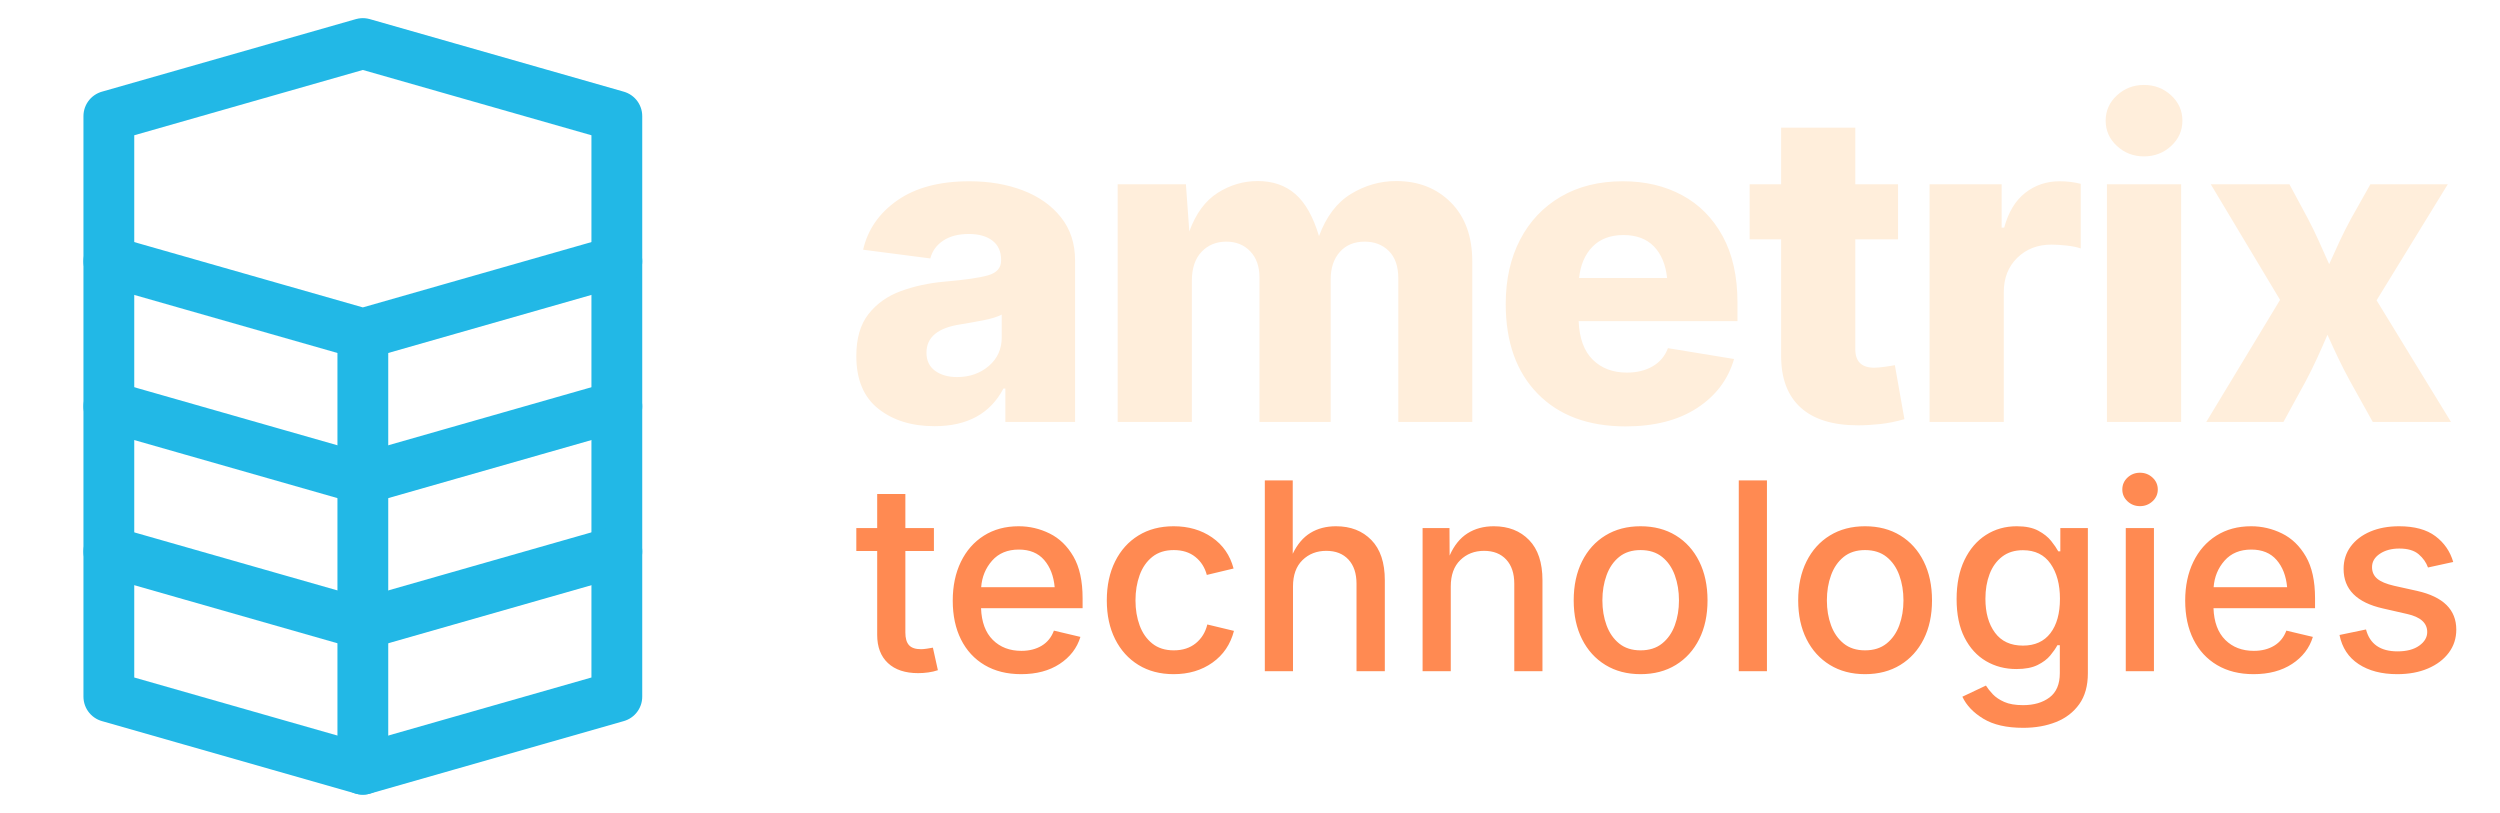
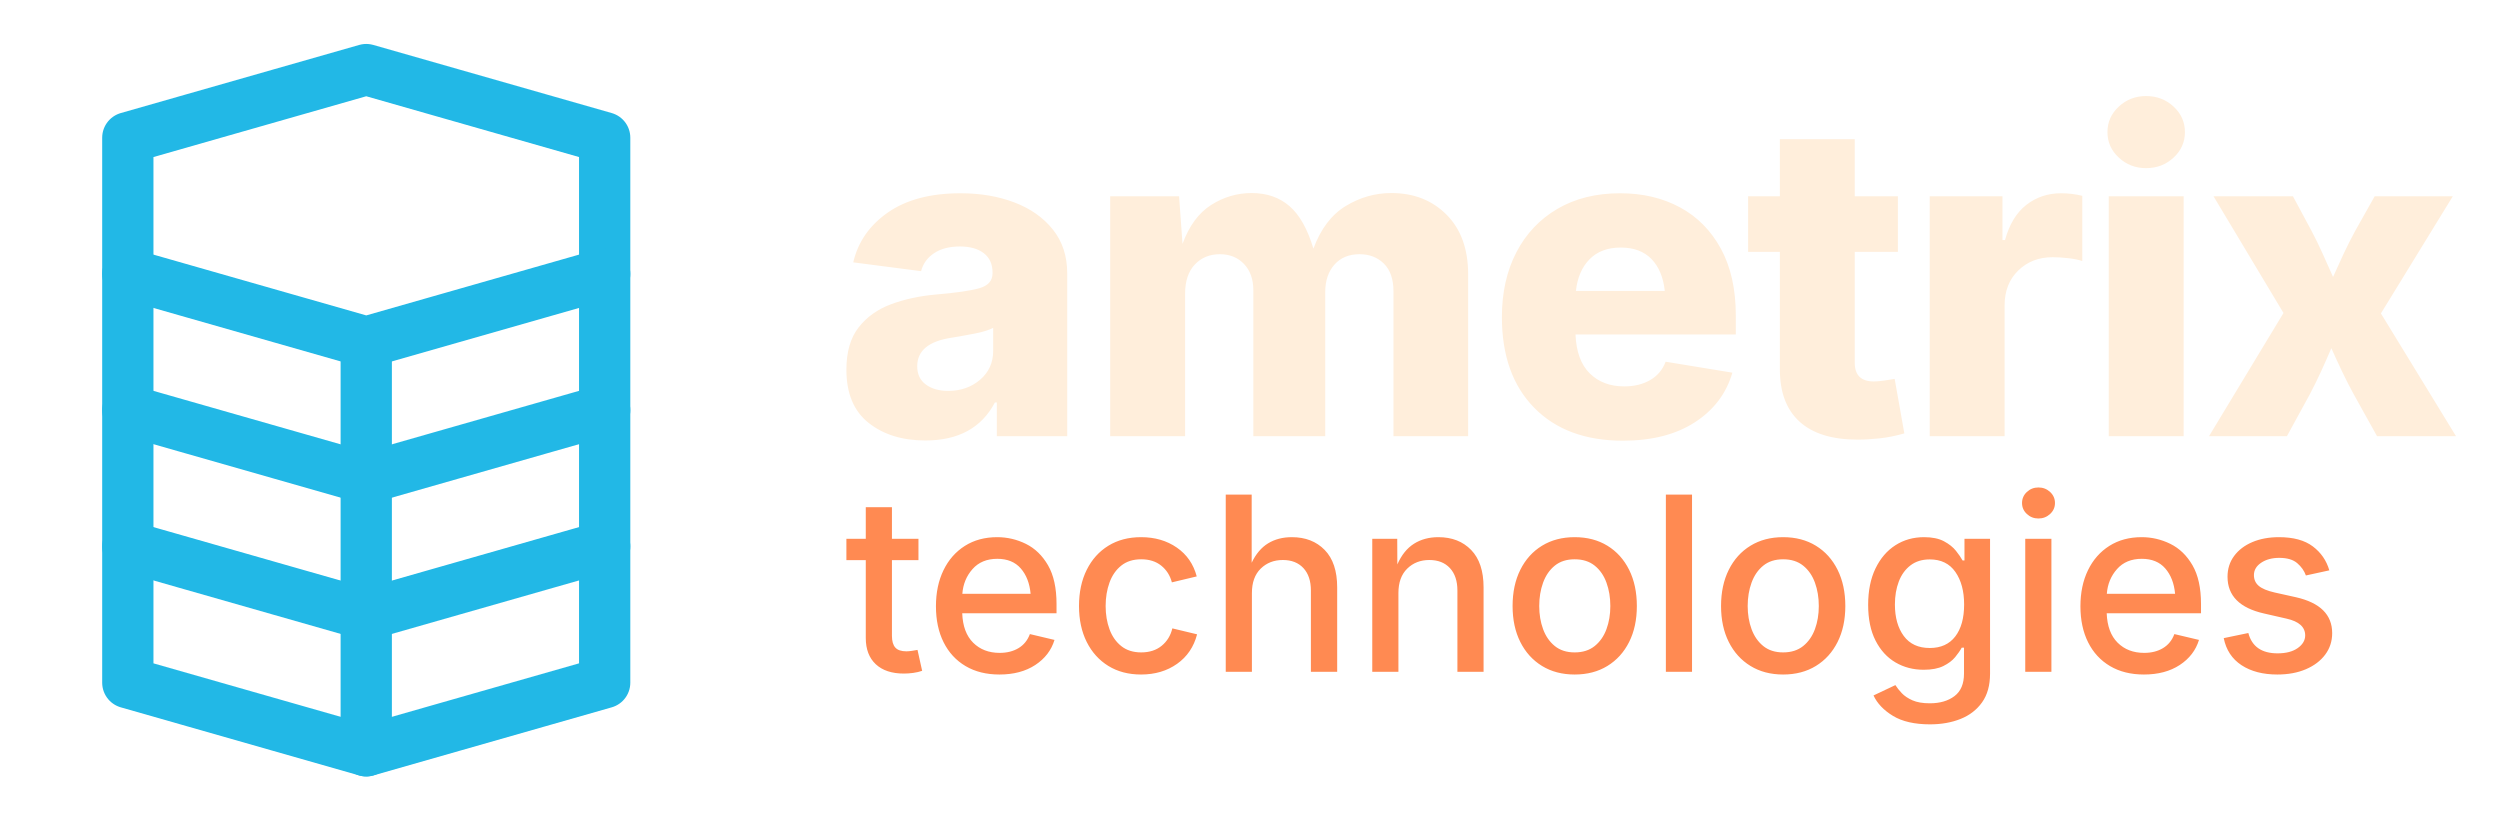
- <svg xmlns="http://www.w3.org/2000/svg" viewBox="0 0 344.5 112" width="344.5" height="112" role="img" aria-label="Ametrix Technologies">
+ <svg xmlns="http://www.w3.org/2000/svg" viewBox="0 0 341.3 112" width="341.3" height="112" role="img" aria-label="Ametrix Technologies">
  <g transform="translate(0 0)" fill="none" stroke="#22B8E6" stroke-width="7" stroke-linejoin="round" stroke-linecap="round">
-     <path d="M50 6 L85 16 L85 96 L50 106 L15 96 L15 16 Z" />
-     <path d="M15 36 L50 46 L85 36" />
-     <path d="M50 46 L50 106" />
-     <path d="M15 56 L50 66 L85 56" />
-     <path d="M15 76 L50 86 L85 76" />
+     <path d="M50 9.5 L82.55 18.8 L82.55 93.2 L50 102.5 L17.45 93.2 L17.45 18.8 Z" />
+     <path d="M17.45 37.4 L50 46.7 L82.55 37.4" />
+     <path d="M50 46.7 L50 102.5" />
+     <path d="M17.45 56 L50 65.3 L82.55 56" />
+     <path d="M17.45 74.6 L50 83.9 L82.55 74.6" />
  </g>
-   <path fill="#FFEEDB" d="M128.781 58.728Q124.064 58.728 121.032 56.325Q118.0 53.923 118.0 49.06Q118.0 45.427 119.67 43.288Q121.34 41.15 124.108 40.124Q126.877 39.099 130.188 38.806Q134.348 38.454 136.149 37.942Q137.951 37.429 137.951 35.905V35.788Q137.951 34.089 136.765 33.166Q135.578 32.243 133.498 32.243Q131.359 32.243 129.982 33.151Q128.605 34.06 128.195 35.612L118.938 34.411Q119.904 30.222 123.669 27.6Q127.434 24.978 133.586 24.978Q137.658 24.978 140.954 26.237Q144.25 27.497 146.198 29.943Q148.146 32.39 148.146 35.905V58.142H138.537V53.542H138.273Q135.549 58.728 128.781 58.728ZM131.887 51.96Q134.465 51.96 136.252 50.437Q138.039 48.913 138.039 46.482V43.347Q137.16 43.816 135.49 44.138Q133.82 44.46 132.385 44.694Q127.668 45.398 127.668 48.591Q127.668 50.232 128.854 51.096Q130.041 51.96 131.887 51.96Z M154.014 58.142V25.388H163.418L163.887 31.892Q165.235 28.2 167.798 26.574Q170.362 24.948 173.321 24.948Q176.426 24.948 178.492 26.735Q180.557 28.523 181.758 32.536Q183.252 28.493 186.167 26.721Q189.082 24.948 192.393 24.948Q196.993 24.948 199.937 27.907Q202.881 30.866 202.881 36.052V58.142H192.686V38.366Q192.686 35.876 191.382 34.587Q190.079 33.298 188.057 33.298Q185.889 33.298 184.629 34.719Q183.37 36.14 183.37 38.484V58.142H173.555V38.22Q173.555 35.964 172.281 34.631Q171.006 33.298 168.985 33.298Q166.905 33.298 165.572 34.704Q164.239 36.11 164.239 38.689V58.142Z M224.012 58.757Q216.307 58.757 211.898 54.26Q207.489 49.763 207.489 41.882Q207.489 36.843 209.467 33.034Q211.444 29.226 215.077 27.102Q218.71 24.978 223.632 24.978Q228.231 24.978 231.791 26.897Q235.35 28.816 237.387 32.551Q239.423 36.286 239.423 41.677V44.255H217.538Q217.684 47.8 219.486 49.572Q221.288 51.345 224.188 51.345Q226.239 51.345 227.733 50.481Q229.227 49.616 229.843 47.976L238.954 49.47Q237.723 53.718 233.842 56.237Q229.96 58.757 224.012 58.757ZM217.596 38.308H229.725Q229.432 35.525 227.909 33.957Q226.386 32.39 223.72 32.39Q221.024 32.39 219.457 33.986Q217.889 35.583 217.596 38.308Z M261.55 25.388V32.976H255.661V48.122Q255.661 50.671 258.269 50.671Q258.796 50.671 259.748 50.539Q260.7 50.407 261.111 50.319L262.429 57.761Q260.7 58.259 259.089 58.435Q257.478 58.61 256.042 58.61Q250.827 58.61 248.132 56.164Q245.437 53.718 245.437 49.03V32.976H241.101V25.388H245.437V17.595H255.661V25.388Z M265.894 58.142V25.388H275.826V31.364H276.177Q277.056 28.142 279.092 26.56Q281.129 24.978 283.824 24.978Q285.318 24.978 286.724 25.329V34.235Q285.992 33.972 284.805 33.84Q283.619 33.708 282.681 33.708Q279.839 33.708 277.979 35.525Q276.119 37.341 276.119 40.271V58.142Z M290.336 58.142V25.388H300.561V58.142ZM295.434 21.55Q293.266 21.55 291.713 20.114Q290.16 18.679 290.16 16.628Q290.16 14.577 291.713 13.142Q293.266 11.706 295.434 11.706Q297.631 11.706 299.184 13.142Q300.736 14.577 300.736 16.628Q300.736 18.679 299.184 20.114Q297.631 21.55 295.434 21.55Z M304.026 58.142 314.192 41.325 304.641 25.388H315.481L318 30.075Q318.821 31.628 319.538 33.225Q320.256 34.821 320.959 36.403Q321.663 34.821 322.41 33.225Q323.157 31.628 324.006 30.075L326.643 25.388H337.307L327.493 41.384L337.746 58.142H326.965L323.801 52.458Q322.952 50.905 322.19 49.309Q321.428 47.712 320.725 46.13Q320.051 47.712 319.319 49.309Q318.586 50.905 317.766 52.458L314.661 58.142Z" />
-   <path fill="#FF8A52" d="M128.694 72.765V75.924H124.759V87.165Q124.759 88.347 125.262 88.903Q125.765 89.459 126.912 89.459Q127.229 89.459 127.714 89.388Q128.2 89.318 128.553 89.247L129.241 92.353Q128.623 92.565 127.909 92.662Q127.194 92.759 126.523 92.759Q123.841 92.759 122.359 91.373Q120.876 89.988 120.876 87.482V75.924H118.0V72.765H120.876V68.071H124.759V72.765Z M140.711 92.9Q137.8 92.9 135.682 91.647Q133.564 90.394 132.426 88.118Q131.288 85.841 131.288 82.771Q131.288 79.735 132.408 77.424Q133.529 75.112 135.576 73.815Q137.623 72.518 140.376 72.518Q142.617 72.518 144.638 73.515Q146.658 74.512 147.92 76.691Q149.182 78.871 149.182 82.435V83.812H135.188Q135.294 86.671 136.811 88.179Q138.329 89.688 140.747 89.688Q142.37 89.688 143.544 88.982Q144.717 88.276 145.229 86.9L148.882 87.765Q148.176 90.076 146.023 91.488Q143.87 92.9 140.711 92.9ZM135.205 80.918H145.335Q145.123 78.588 143.879 77.159Q142.635 75.73 140.394 75.73Q138.064 75.73 136.714 77.256Q135.364 78.783 135.205 80.918Z M161.728 92.9Q158.94 92.9 156.876 91.629Q154.811 90.359 153.664 88.074Q152.517 85.788 152.517 82.735Q152.517 79.665 153.664 77.362Q154.811 75.059 156.876 73.789Q158.94 72.518 161.728 72.518Q164.799 72.518 167.031 74.062Q169.263 75.606 169.987 78.341L166.299 79.224Q165.893 77.688 164.719 76.744Q163.546 75.8 161.746 75.8Q159.964 75.8 158.79 76.736Q157.617 77.671 157.043 79.25Q156.47 80.83 156.47 82.735Q156.47 84.624 157.043 86.185Q157.617 87.747 158.79 88.682Q159.964 89.618 161.746 89.618Q163.581 89.618 164.781 88.638Q165.981 87.659 166.369 86.053L170.04 86.935Q169.316 89.723 167.075 91.312Q164.834 92.9 161.728 92.9Z M178.175 80.812V92.494H174.293V66.201H178.14V76.312Q179.075 74.353 180.575 73.436Q182.075 72.518 184.104 72.518Q187.122 72.518 188.975 74.415Q190.828 76.312 190.828 79.965V92.494H186.928V80.441Q186.928 78.306 185.816 77.106Q184.704 75.906 182.763 75.906Q180.787 75.906 179.481 77.186Q178.175 78.465 178.175 80.812Z M199.916 80.812V92.494H196.033V72.765H199.739L199.757 76.559Q200.674 74.477 202.219 73.497Q203.763 72.518 205.845 72.518Q208.863 72.518 210.707 74.415Q212.551 76.312 212.551 79.965V92.494H208.668V80.441Q208.668 78.306 207.557 77.106Q206.445 75.906 204.504 75.906Q202.527 75.906 201.222 77.186Q199.916 78.465 199.916 80.812Z M226.068 92.9Q223.297 92.9 221.224 91.629Q219.15 90.359 218.003 88.074Q216.856 85.788 216.856 82.735Q216.856 79.665 218.003 77.362Q219.15 75.059 221.224 73.789Q223.297 72.518 226.068 72.518Q228.856 72.518 230.93 73.789Q233.003 75.059 234.15 77.362Q235.297 79.665 235.297 82.735Q235.297 85.788 234.15 88.074Q233.003 90.359 230.93 91.629Q228.856 92.9 226.068 92.9ZM226.068 89.618Q227.868 89.618 229.041 88.674Q230.215 87.729 230.788 86.168Q231.362 84.606 231.362 82.735Q231.362 80.847 230.788 79.268Q230.215 77.688 229.041 76.744Q227.868 75.8 226.068 75.8Q224.286 75.8 223.121 76.744Q221.956 77.688 221.383 79.268Q220.809 80.847 220.809 82.735Q220.809 84.606 221.383 86.168Q221.956 87.729 223.121 88.674Q224.286 89.618 226.068 89.618Z M243.485 66.201V92.494H239.603V66.201Z M257.003 92.9Q254.232 92.9 252.159 91.629Q250.085 90.359 248.938 88.074Q247.791 85.788 247.791 82.735Q247.791 79.665 248.938 77.362Q250.085 75.059 252.159 73.789Q254.232 72.518 257.003 72.518Q259.791 72.518 261.864 73.789Q263.938 75.059 265.085 77.362Q266.232 79.665 266.232 82.735Q266.232 85.788 265.085 88.074Q263.938 90.359 261.864 91.629Q259.791 92.9 257.003 92.9ZM257.003 89.618Q258.802 89.618 259.976 88.674Q261.149 87.729 261.723 86.168Q262.297 84.606 262.297 82.735Q262.297 80.847 261.723 79.268Q261.149 77.688 259.976 76.744Q258.802 75.8 257.003 75.8Q255.22 75.8 254.056 76.744Q252.891 77.688 252.317 79.268Q251.744 80.847 251.744 82.735Q251.744 84.606 252.317 86.168Q252.891 87.729 254.056 88.674Q255.22 89.618 257.003 89.618Z M278.796 100.294Q275.373 100.294 273.308 99.041Q271.243 97.788 270.414 96.006L273.661 94.47Q274.014 95.035 274.605 95.662Q275.196 96.288 276.193 96.729Q277.19 97.17 278.778 97.17Q281.02 97.17 282.431 96.103Q283.843 95.035 283.843 92.759V88.912H283.508Q283.155 89.565 282.528 90.323Q281.902 91.082 280.781 91.638Q279.661 92.194 277.861 92.194Q275.531 92.194 273.67 91.1Q271.808 90.006 270.714 87.862Q269.62 85.718 269.62 82.559Q269.62 79.418 270.705 77.168Q271.79 74.918 273.661 73.718Q275.531 72.518 277.914 72.518Q279.731 72.518 280.87 73.127Q282.008 73.736 282.652 74.547Q283.296 75.359 283.631 75.977H283.914V72.765H287.708V92.776Q287.708 95.37 286.525 97.029Q285.343 98.688 283.331 99.491Q281.32 100.294 278.796 100.294ZM278.761 88.965Q281.231 88.965 282.546 87.253Q283.861 85.541 283.861 82.506Q283.861 79.541 282.564 77.68Q281.267 75.818 278.761 75.818Q277.049 75.818 275.893 76.709Q274.737 77.6 274.164 79.109Q273.59 80.618 273.59 82.506Q273.59 85.4 274.905 87.182Q276.22 88.965 278.761 88.965Z M292.931 92.494V72.765H296.813V92.494ZM294.89 69.747Q293.884 69.747 293.169 69.077Q292.455 68.406 292.455 67.453Q292.455 66.483 293.169 65.812Q293.884 65.142 294.89 65.142Q295.896 65.142 296.619 65.812Q297.343 66.483 297.343 67.453Q297.343 68.406 296.619 69.077Q295.896 69.747 294.89 69.747Z M310.542 92.9Q307.631 92.9 305.513 91.647Q303.396 90.394 302.257 88.118Q301.119 85.841 301.119 82.771Q301.119 79.735 302.24 77.424Q303.36 75.112 305.407 73.815Q307.454 72.518 310.207 72.518Q312.448 72.518 314.469 73.515Q316.489 74.512 317.751 76.691Q319.013 78.871 319.013 82.435V83.812H305.019Q305.125 86.671 306.642 88.179Q308.16 89.688 310.578 89.688Q312.201 89.688 313.375 88.982Q314.548 88.276 315.06 86.9L318.713 87.765Q318.007 90.076 315.854 91.488Q313.701 92.9 310.542 92.9ZM305.037 80.918H315.166Q314.954 78.588 313.71 77.159Q312.466 75.73 310.225 75.73Q307.895 75.73 306.545 77.256Q305.195 78.783 305.037 80.918Z M330.342 92.9Q327.13 92.9 325.021 91.515Q322.913 90.129 322.383 87.5L326.036 86.741Q326.83 89.759 330.377 89.759Q332.265 89.759 333.368 88.974Q334.471 88.188 334.471 87.094Q334.471 85.224 331.701 84.606L328.383 83.847Q322.948 82.63 322.948 78.394Q322.948 76.63 323.927 75.306Q324.907 73.983 326.627 73.25Q328.348 72.518 330.589 72.518Q333.783 72.518 335.601 73.886Q337.418 75.253 338.054 77.441L334.577 78.2Q334.207 77.159 333.289 76.374Q332.371 75.589 330.624 75.589Q329.018 75.589 327.942 76.312Q326.866 77.036 326.866 78.147Q326.866 79.136 327.58 79.744Q328.295 80.353 329.918 80.724L333.095 81.43Q338.477 82.647 338.477 86.759Q338.477 88.559 337.445 89.944Q336.412 91.329 334.577 92.115Q332.742 92.9 330.342 92.9Z" />
+   <path fill="#FFEEDB" d="M126.331 60.134Q121.614 60.134 118.582 57.731Q115.55 55.329 115.55 50.466Q115.55 46.833 117.22 44.694Q118.89 42.556 121.658 41.53Q124.427 40.505 127.737 40.212Q131.898 39.86 133.699 39.348Q135.501 38.835 135.501 37.311V37.194Q135.501 35.495 134.315 34.572Q133.128 33.649 131.048 33.649Q128.909 33.649 127.532 34.558Q126.155 35.466 125.745 37.019L116.487 35.817Q117.454 31.628 121.219 29.006Q124.984 26.384 131.136 26.384Q135.208 26.384 138.504 27.644Q141.8 28.903 143.748 31.35Q145.696 33.796 145.696 37.311V59.548H136.087V54.948H135.823Q133.099 60.134 126.331 60.134ZM129.437 53.366Q132.015 53.366 133.802 51.843Q135.589 50.319 135.589 47.888V44.753Q134.71 45.222 133.04 45.544Q131.37 45.866 129.935 46.101Q125.218 46.804 125.218 49.997Q125.218 51.638 126.404 52.502Q127.591 53.366 129.437 53.366Z M151.564 59.548V26.794H160.968L161.437 33.298Q162.785 29.606 165.348 27.98Q167.912 26.354 170.871 26.354Q173.976 26.354 176.042 28.142Q178.107 29.929 179.308 33.942Q180.802 29.899 183.717 28.127Q186.632 26.354 189.943 26.354Q194.543 26.354 197.487 29.313Q200.431 32.272 200.431 37.458V59.548H190.236V39.772Q190.236 37.282 188.932 35.993Q187.629 34.704 185.607 34.704Q183.439 34.704 182.179 36.125Q180.92 37.546 180.92 39.89V59.548H171.105V39.626Q171.105 37.37 169.831 36.037Q168.556 34.704 166.535 34.704Q164.455 34.704 163.122 36.11Q161.789 37.517 161.789 40.095V59.548Z M221.562 60.163Q213.857 60.163 209.448 55.666Q205.039 51.169 205.039 43.288Q205.039 38.249 207.017 34.44Q208.994 30.632 212.627 28.508Q216.26 26.384 221.182 26.384Q225.781 26.384 229.341 28.303Q232.9 30.222 234.937 33.957Q236.973 37.692 236.973 43.083V45.661H215.088Q215.234 49.206 217.036 50.978Q218.838 52.751 221.738 52.751Q223.789 52.751 225.283 51.887Q226.777 51.022 227.393 49.382L236.504 50.876Q235.273 55.124 231.392 57.644Q227.51 60.163 221.562 60.163ZM215.146 39.714H227.275Q226.982 36.931 225.459 35.363Q223.936 33.796 221.27 33.796Q218.574 33.796 217.007 35.393Q215.439 36.989 215.146 39.714Z M259.1 26.794V34.382H253.211V49.528Q253.211 52.077 255.819 52.077Q256.346 52.077 257.298 51.945Q258.25 51.813 258.661 51.726L259.979 59.167Q258.25 59.665 256.639 59.841Q255.028 60.017 253.592 60.017Q248.377 60.017 245.682 57.57Q242.987 55.124 242.987 50.436V34.382H238.651V26.794H242.987V19.001H253.211V26.794Z M263.444 59.548V26.794H273.376V32.77H273.727Q274.606 29.548 276.642 27.966Q278.679 26.384 281.374 26.384Q282.868 26.384 284.274 26.735V35.642Q283.542 35.378 282.355 35.246Q281.169 35.114 280.231 35.114Q277.389 35.114 275.529 36.931Q273.669 38.747 273.669 41.677V59.548Z M287.886 59.548V26.794H298.111V59.548ZM292.984 22.956Q290.816 22.956 289.263 21.52Q287.71 20.085 287.71 18.034Q287.71 15.983 289.263 14.548Q290.816 13.112 292.984 13.112Q295.181 13.112 296.734 14.548Q298.286 15.983 298.286 18.034Q298.286 20.085 296.734 21.52Q295.181 22.956 292.984 22.956Z M301.576 59.548 311.742 42.731 302.191 26.794H313.031L315.55 31.481Q316.371 33.034 317.088 34.631Q317.806 36.227 318.509 37.81Q319.212 36.227 319.96 34.631Q320.707 33.034 321.556 31.481L324.193 26.794H334.857L325.043 42.79L335.296 59.548H324.515L321.351 53.864Q320.502 52.311 319.74 50.715Q318.978 49.118 318.275 47.536Q317.601 49.118 316.869 50.715Q316.136 52.311 315.316 53.864L312.211 59.548Z" />
+   <path fill="#FF8A52" d="M125.388 73.561V76.467H121.768V86.809Q121.768 87.897 122.231 88.408Q122.693 88.92 123.749 88.92Q124.041 88.92 124.487 88.855Q124.934 88.79 125.258 88.725L125.892 91.582Q125.323 91.777 124.666 91.866Q124.008 91.955 123.391 91.955Q120.924 91.955 119.56 90.681Q118.196 89.407 118.196 87.101V76.467H115.55V73.561H118.196V69.243H121.768V73.561Z M136.444 92.085Q133.766 92.085 131.817 90.933Q129.869 89.78 128.822 87.686Q127.775 85.591 127.775 82.766Q127.775 79.974 128.806 77.847Q129.837 75.721 131.72 74.527Q133.603 73.334 136.136 73.334Q138.198 73.334 140.057 74.251Q141.915 75.169 143.076 77.174Q144.237 79.179 144.237 82.458V83.724H131.363Q131.46 86.354 132.856 87.742Q134.253 89.131 136.477 89.131Q137.97 89.131 139.05 88.481Q140.13 87.832 140.6 86.565L143.961 87.361Q143.312 89.488 141.331 90.787Q139.35 92.085 136.444 92.085ZM131.379 81.062H140.698Q140.503 78.919 139.358 77.604Q138.214 76.289 136.152 76.289Q134.009 76.289 132.767 77.693Q131.525 79.097 131.379 81.062Z M155.78 92.085Q153.215 92.085 151.315 90.916Q149.416 89.747 148.361 87.645Q147.305 85.543 147.305 82.734Q147.305 79.909 148.361 77.79Q149.416 75.672 151.315 74.503Q153.215 73.334 155.78 73.334Q158.605 73.334 160.659 74.755Q162.712 76.175 163.378 78.692L159.985 79.503Q159.612 78.091 158.532 77.222Q157.452 76.354 155.796 76.354Q154.157 76.354 153.077 77.214Q151.997 78.075 151.47 79.528Q150.942 80.981 150.942 82.734Q150.942 84.471 151.47 85.908Q151.997 87.345 153.077 88.205Q154.157 89.066 155.796 89.066Q157.485 89.066 158.589 88.165Q159.693 87.264 160.05 85.786L163.427 86.598Q162.761 89.163 160.699 90.624Q158.637 92.085 155.78 92.085Z M170.911 80.964V91.712H167.339V67.522H170.879V76.825Q171.739 75.022 173.119 74.178Q174.499 73.334 176.366 73.334Q179.142 73.334 180.847 75.079Q182.551 76.825 182.551 80.185V91.712H178.964V80.623Q178.964 78.659 177.941 77.555Q176.918 76.451 175.132 76.451Q173.314 76.451 172.112 77.628Q170.911 78.805 170.911 80.964Z M190.912 80.964V91.712H187.341V73.561H190.75L190.766 77.052Q191.611 75.136 193.031 74.235Q194.452 73.334 196.367 73.334Q199.144 73.334 200.84 75.079Q202.537 76.825 202.537 80.185V91.712H198.965V80.623Q198.965 78.659 197.942 77.555Q196.919 76.451 195.133 76.451Q193.315 76.451 192.114 77.628Q190.912 78.805 190.912 80.964Z M214.973 92.085Q212.424 92.085 210.516 90.916Q208.608 89.747 207.553 87.645Q206.498 85.543 206.498 82.734Q206.498 79.909 207.553 77.79Q208.608 75.672 210.516 74.503Q212.424 73.334 214.973 73.334Q217.538 73.334 219.445 74.503Q221.353 75.672 222.408 77.79Q223.463 79.909 223.463 82.734Q223.463 85.543 222.408 87.645Q221.353 89.747 219.445 90.916Q217.538 92.085 214.973 92.085ZM214.973 89.066Q216.628 89.066 217.708 88.197Q218.788 87.328 219.315 85.892Q219.843 84.455 219.843 82.734Q219.843 80.997 219.315 79.544Q218.788 78.091 217.708 77.222Q216.628 76.354 214.973 76.354Q213.333 76.354 212.261 77.222Q211.19 78.091 210.662 79.544Q210.135 80.997 210.135 82.734Q210.135 84.455 210.662 85.892Q211.19 87.328 212.261 88.197Q213.333 89.066 214.973 89.066Z M230.996 67.522V91.712H227.425V67.522Z M243.432 92.085Q240.883 92.085 238.976 90.916Q237.068 89.747 236.013 87.645Q234.958 85.543 234.958 82.734Q234.958 79.909 236.013 77.79Q237.068 75.672 238.976 74.503Q240.883 73.334 243.432 73.334Q245.997 73.334 247.905 74.503Q249.813 75.672 250.868 77.79Q251.923 79.909 251.923 82.734Q251.923 85.543 250.868 87.645Q249.813 89.747 247.905 90.916Q245.997 92.085 243.432 92.085ZM243.432 89.066Q245.088 89.066 246.168 88.197Q247.248 87.328 247.775 85.892Q248.303 84.455 248.303 82.734Q248.303 80.997 247.775 79.544Q247.248 78.091 246.168 77.222Q245.088 76.354 243.432 76.354Q241.793 76.354 240.721 77.222Q239.65 78.091 239.122 79.544Q238.594 80.997 238.594 82.734Q238.594 84.455 239.122 85.892Q239.65 87.328 240.721 88.197Q241.793 89.066 243.432 89.066Z M263.482 98.888Q260.333 98.888 258.433 97.735Q256.534 96.582 255.771 94.943L258.758 93.53Q259.083 94.05 259.627 94.626Q260.171 95.202 261.088 95.608Q262.005 96.014 263.466 96.014Q265.528 96.014 266.827 95.032Q268.126 94.05 268.126 91.955V88.416H267.817Q267.492 89.017 266.916 89.715Q266.34 90.413 265.309 90.925Q264.278 91.436 262.622 91.436Q260.479 91.436 258.766 90.429Q257.053 89.423 256.047 87.45Q255.04 85.478 255.04 82.572Q255.04 79.682 256.039 77.612Q257.037 75.542 258.758 74.438Q260.479 73.334 262.671 73.334Q264.343 73.334 265.39 73.894Q266.437 74.454 267.03 75.201Q267.622 75.948 267.931 76.516H268.191V73.561H271.681V91.972Q271.681 94.358 270.593 95.884Q269.506 97.41 267.655 98.149Q265.804 98.888 263.482 98.888ZM263.45 88.465Q265.723 88.465 266.932 86.89Q268.142 85.315 268.142 82.523Q268.142 79.795 266.949 78.083Q265.755 76.37 263.45 76.37Q261.875 76.37 260.812 77.19Q259.748 78.01 259.221 79.398Q258.693 80.786 258.693 82.523Q258.693 85.185 259.903 86.825Q261.112 88.465 263.45 88.465Z M276.487 91.712V73.561H280.058V91.712ZM278.289 70.785Q277.363 70.785 276.706 70.168Q276.048 69.551 276.048 68.675Q276.048 67.782 276.706 67.165Q277.363 66.548 278.289 66.548Q279.214 66.548 279.88 67.165Q280.545 67.782 280.545 68.675Q280.545 69.551 279.88 70.168Q279.214 70.785 278.289 70.785Z M292.689 92.085Q290.01 92.085 288.062 90.933Q286.114 89.78 285.067 87.686Q284.02 85.591 284.02 82.766Q284.02 79.974 285.05 77.847Q286.081 75.721 287.965 74.527Q289.848 73.334 292.381 73.334Q294.442 73.334 296.301 74.251Q298.16 75.169 299.321 77.174Q300.482 79.179 300.482 82.458V83.724H287.607Q287.705 86.354 289.101 87.742Q290.497 89.131 292.721 89.131Q294.215 89.131 295.295 88.481Q296.374 87.832 296.845 86.565L300.206 87.361Q299.556 89.488 297.576 90.787Q295.595 92.085 292.689 92.085ZM287.624 81.062H296.943Q296.748 78.919 295.603 77.604Q294.459 76.289 292.397 76.289Q290.254 76.289 289.012 77.693Q287.77 79.097 287.624 81.062Z M310.905 92.085Q307.95 92.085 306.01 90.811Q304.07 89.536 303.583 87.117L306.943 86.419Q307.674 89.195 310.937 89.195Q312.674 89.195 313.689 88.473Q314.704 87.751 314.704 86.744Q314.704 85.023 312.155 84.455L309.102 83.757Q304.102 82.637 304.102 78.74Q304.102 77.117 305.003 75.899Q305.904 74.681 307.487 74.008Q309.07 73.334 311.132 73.334Q314.07 73.334 315.743 74.592Q317.415 75.85 317.999 77.864L314.801 78.562Q314.46 77.604 313.616 76.881Q312.772 76.159 311.164 76.159Q309.687 76.159 308.697 76.825Q307.706 77.49 307.706 78.513Q307.706 79.422 308.364 79.982Q309.021 80.542 310.515 80.883L313.437 81.533Q318.389 82.653 318.389 86.436Q318.389 88.092 317.439 89.366Q316.489 90.64 314.801 91.363Q313.113 92.085 310.905 92.085Z" />
</svg>
